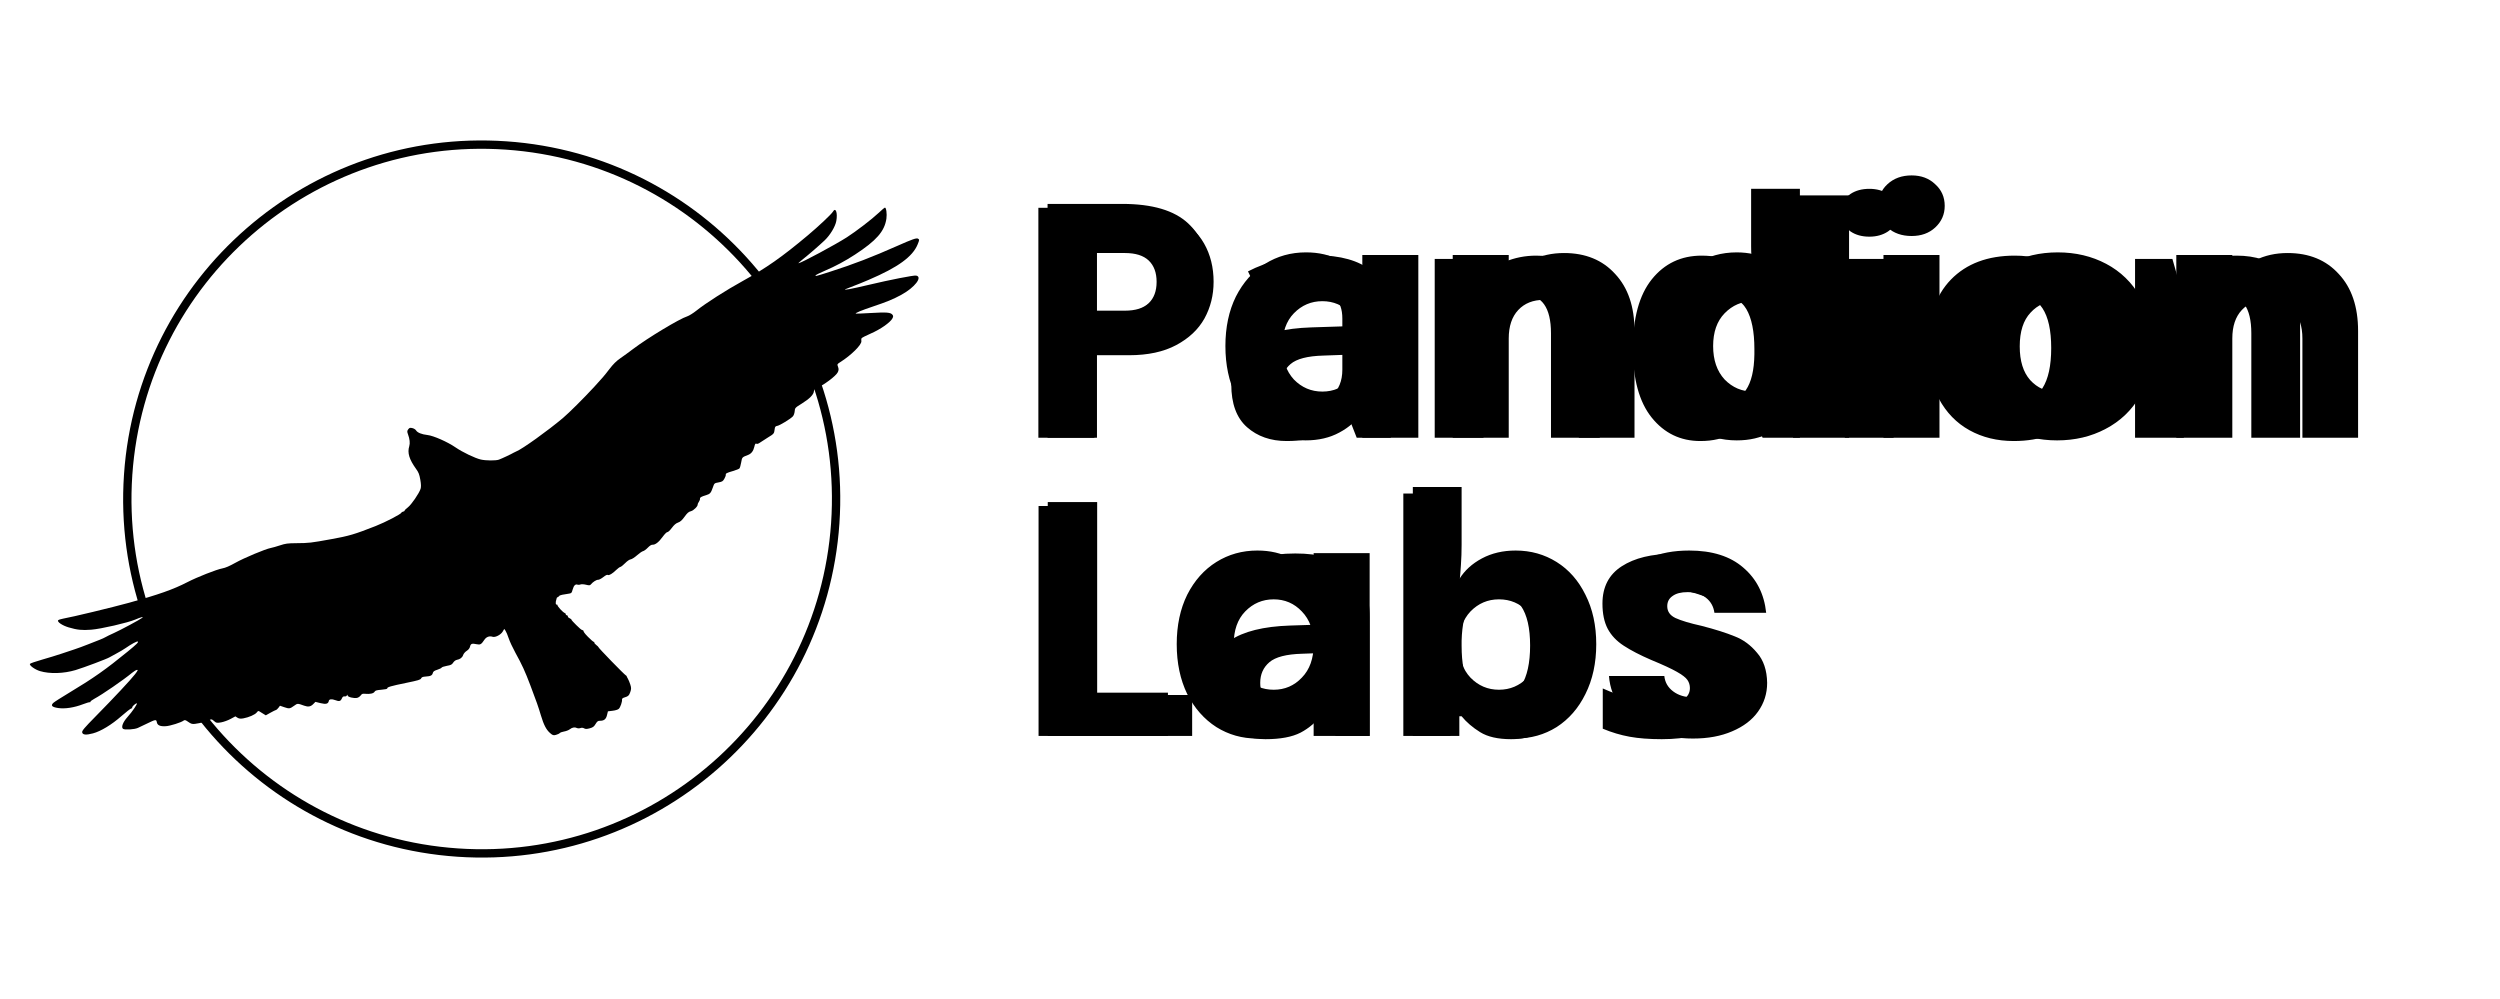
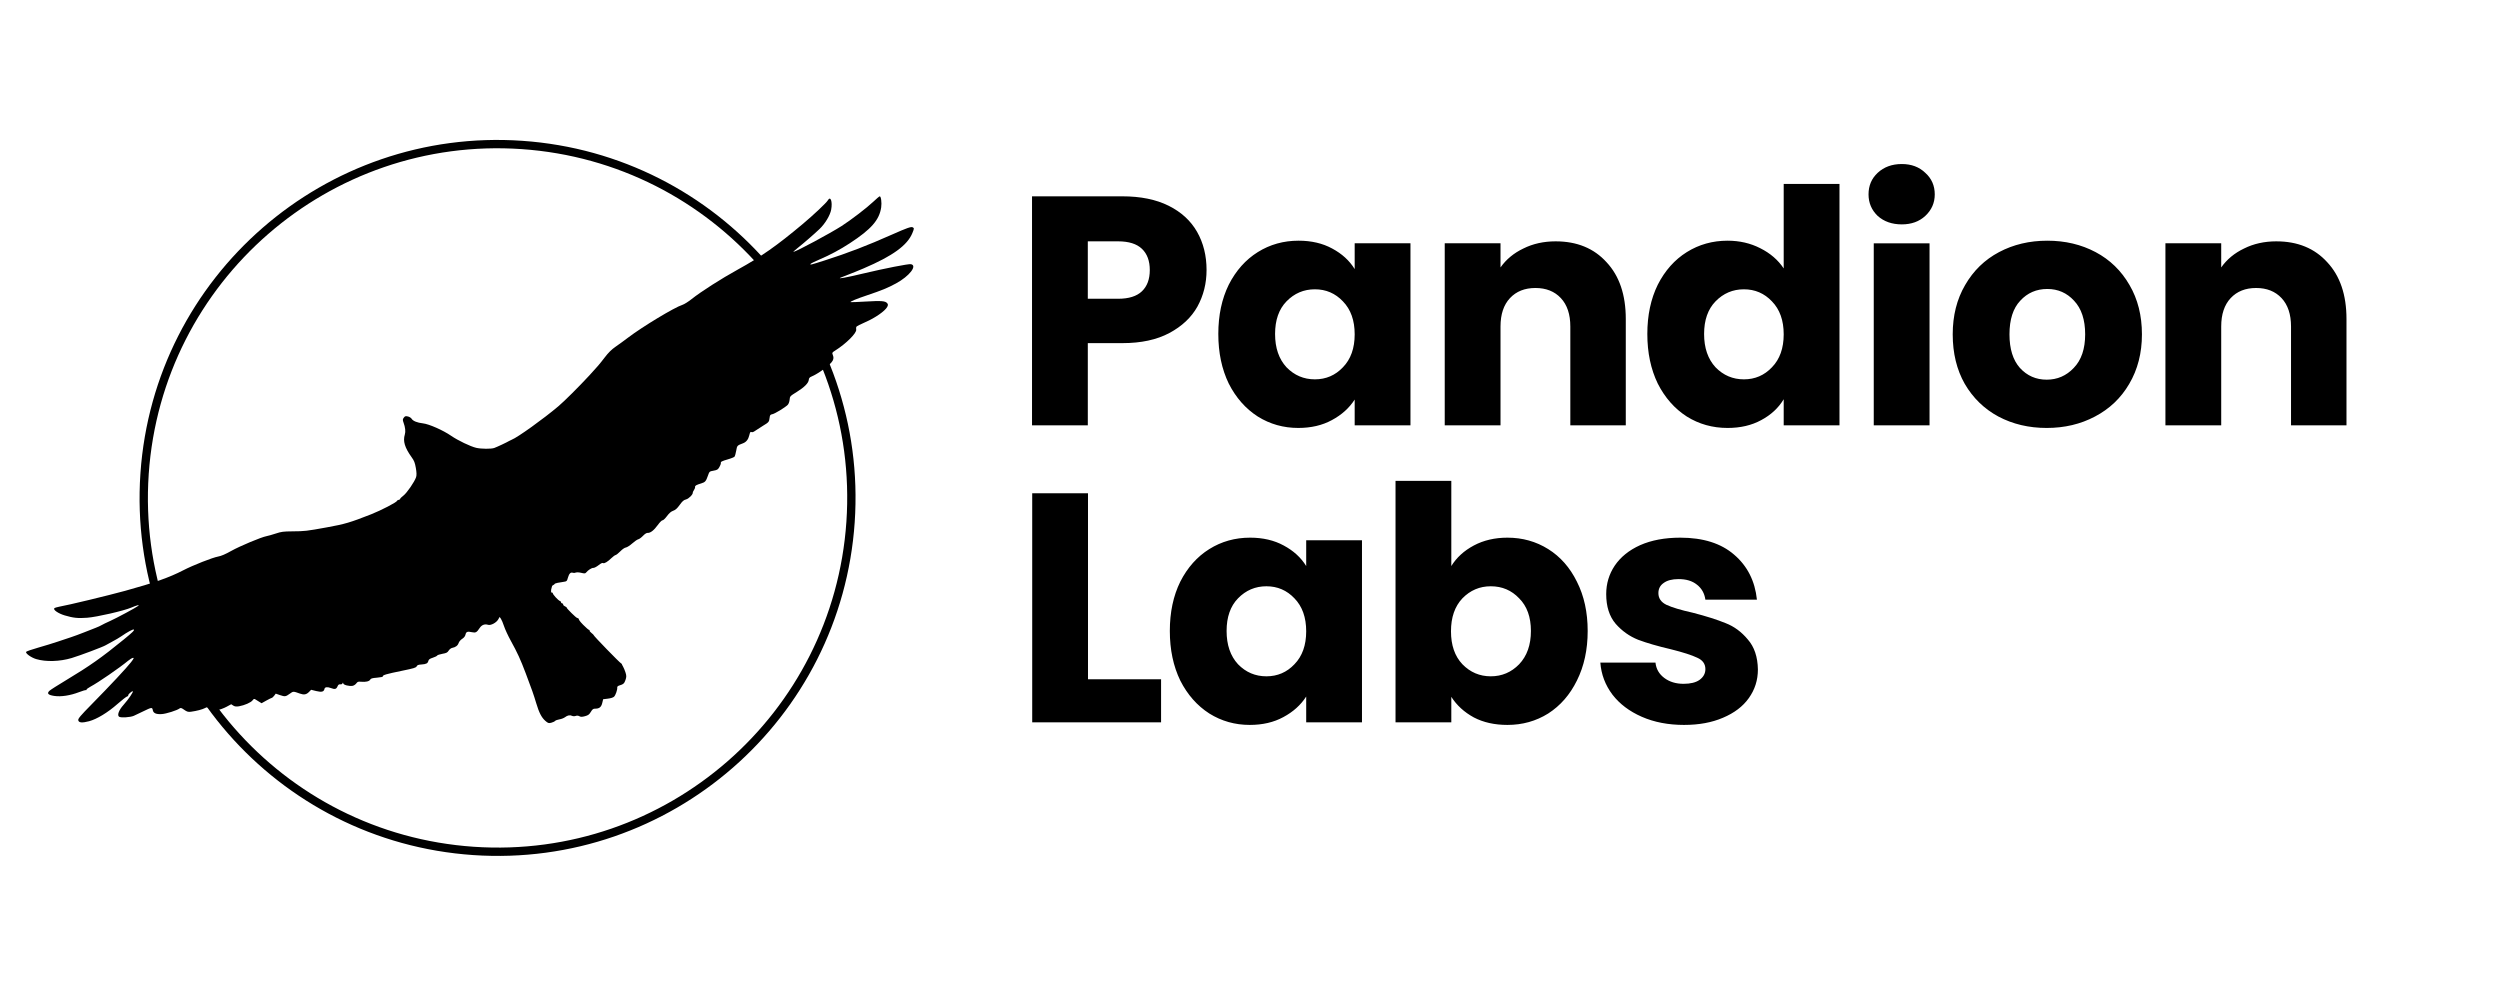
- <svg xmlns="http://www.w3.org/2000/svg" xmlns:xlink="http://www.w3.org/1999/xlink" width="2998.089" zoomAndPan="magnify" viewBox="0 0 2226.683 900.168" height="1197.145" preserveAspectRatio="xMidYMid" version="1.2" id="svg287" xml:space="preserve">
+ <svg xmlns="http://www.w3.org/2000/svg" xmlns:xlink="http://www.w3.org/1999/xlink" width="3015" zoomAndPan="magnify" viewBox="0 0 3015 1200" height="1200" preserveAspectRatio="xMidYMid" version="1.2" id="svg287" xml:space="preserve">
  <defs id="defs259">
-     <linearGradient xlink:href="#linearGradient289" id="linearGradient290" x1="465.614" y1="134.989" x2="465.614" y2="788.232" gradientUnits="userSpaceOnUse" gradientTransform="matrix(4.318703,0,0,0.9751405,-26.91448,0.2881701)" />
+     <linearGradient xlink:href="#linearGradient289" id="linearGradient290" x1="465.614" y1="134.989" x2="465.614" y2="788.232" gradientUnits="userSpaceOnUse" gradientTransform="matrix(5.780654,0,0,1.302491,-19.28956,-0.6429936)" />
    <linearGradient id="linearGradient289">
      <stop style="stop-color:#71fdbf;stop-opacity:1;" offset="0" id="stop289" />
      <stop style="stop-color:#fed273;stop-opacity:1;" offset="1" id="stop290" />
    </linearGradient>
-     <linearGradient xlink:href="#linearGradient289" id="linearGradient260" gradientUnits="userSpaceOnUse" gradientTransform="matrix(0.9830893,0,0,0.9760122,-38.89277,-0.1138385)" x1="465.614" y1="134.989" x2="465.614" y2="788.232" />
-     <linearGradient xlink:href="#linearGradient289" id="linearGradient4" gradientUnits="userSpaceOnUse" gradientTransform="matrix(0.9706158,0,0,0.9760186,-10.69895,-0.1168316)" x1="465.614" y1="134.989" x2="465.614" y2="788.232" />
+     <linearGradient xlink:href="#linearGradient289" id="linearGradient260" gradientUnits="userSpaceOnUse" gradientTransform="matrix(1.306771,0,0,1.306384,-10.32922,-2.535096)" x1="465.614" y1="134.989" x2="465.614" y2="788.232" />
+     <linearGradient xlink:href="#linearGradient289" id="linearGradient4" gradientUnits="userSpaceOnUse" gradientTransform="matrix(1.300842,0,0,1.302481,-4.340758,-0.6429893)" x1="465.614" y1="134.989" x2="465.614" y2="788.232" />
  </defs>
-   <g id="editable-text" transform="matrix(3.623262,0,0,3.623262,-2638.923,-440.255)">
-     <text xml:space="preserve" style="font-style:normal;font-variant:normal;font-weight:bold;font-stretch:normal;font-size:81.516px;line-height:17.605px;font-family:Poppins;-inkscape-font-specification:'Poppins, Bold';font-variant-ligatures:normal;font-variant-caps:normal;font-variant-numeric:normal;font-variant-east-asian:normal;text-align:start;letter-spacing:-1.546px;writing-mode:lr-tb;direction:ltr;text-anchor:start;opacity:1;vector-effect:none;fill:#000000;fill-opacity:1;stroke:none;stroke-width:6.602;stroke-linecap:round;stroke-linejoin:miter;stroke-miterlimit:4;stroke-dasharray:none;stroke-dashoffset:0;stroke-opacity:1;-inkscape-stroke:none" x="1002.473" y="230.456" id="text11" transform="translate(-24.59364)">
-       <tspan id="tspan11" style="font-style:normal;font-variant:normal;font-weight:bold;font-stretch:normal;font-size:81.516px;font-family:Poppins;-inkscape-font-specification:'Poppins, Bold';font-variant-ligatures:normal;font-variant-caps:normal;font-variant-numeric:normal;font-variant-east-asian:normal;letter-spacing:-1.546px;fill:#000000;fill-opacity:1;stroke:none;stroke-width:6.602" x="1002.473" y="230.456">Pandion</tspan>
-     </text>
-     <text xml:space="preserve" style="font-style:normal;font-variant:normal;font-weight:bold;font-stretch:normal;font-size:81.516px;line-height:17.605px;font-family:Poppins;-inkscape-font-specification:'Poppins, Bold';font-variant-ligatures:normal;font-variant-caps:normal;font-variant-numeric:normal;font-variant-east-asian:normal;text-align:start;letter-spacing:-1.725px;writing-mode:lr-tb;direction:ltr;text-anchor:start;opacity:1;vector-effect:none;fill:#000000;fill-opacity:1;stroke:none;stroke-width:6.602;stroke-linecap:round;stroke-linejoin:miter;stroke-miterlimit:4;stroke-dasharray:none;stroke-dashoffset:0;stroke-opacity:1;-inkscape-stroke:none" x="1002.52" y="304.66" id="text12" transform="translate(-24.59364)">
-       <tspan id="tspan12" style="font-style:normal;font-variant:normal;font-weight:bold;font-stretch:normal;font-size:81.516px;font-family:Poppins;-inkscape-font-specification:'Poppins, Bold';font-variant-ligatures:normal;font-variant-caps:normal;font-variant-numeric:normal;font-variant-east-asian:normal;letter-spacing:-1.725px;fill:#000000;fill-opacity:1;stroke:none;stroke-width:6.602" x="1002.52" y="304.66">Labs</tspan>
-     </text>
-   </g>
-   <path style="fill:#000000;stroke-width:0.742" d="m 813.639,220.385 c -4.527,11.102 -17.716,20.661 -44.048,31.924 -4.851,2.075 -11.047,4.591 -13.769,5.591 -2.722,1 -5.888,2.25 -7.037,2.777 -3.103,1.425 4.799,-0.022 20.43,-3.742 19.289,-4.59 40.935,-8.834 43.044,-8.44 6.183,1.157 -1.226,10.768 -13.4,17.383 -7.484,4.066 -12.738,6.223 -26.104,10.716 -9.79,3.291 -15.618,5.711 -14.92,6.196 0.195,0.136 6.373,-0.11 13.728,-0.545 14.153,-0.838 17.702,-0.553 19.371,1.555 0.809,1.022 0.794,1.752 -0.067,3.372 -1.929,3.629 -10.933,9.899 -19.541,13.607 -4.357,1.877 -8.098,3.818 -8.314,4.314 -0.215,0.496 -0.268,1.613 -0.118,2.483 0.541,3.13 -9.21,12.828 -19.136,19.033 -2.71,1.694 -2.786,1.861 -1.899,4.192 0.701,1.843 0.65,3.008 -0.213,4.838 -1.634,3.464 -12.799,11.777 -19.51,14.525 -1.286,0.527 -1.963,1.417 -2.049,2.697 -0.2,2.941 -3.929,6.736 -10.813,11.003 -6.148,3.81 -6.271,3.944 -6.518,7.052 -0.138,1.742 -0.898,3.818 -1.688,4.614 -2.421,2.437 -11.691,8.075 -13.942,8.481 -1.836,0.331 -2.171,0.789 -2.464,3.368 -0.403,3.552 -0.722,3.929 -5.998,7.098 -2.245,1.348 -5.271,3.301 -6.725,4.34 -1.908,1.363 -2.943,1.72 -3.716,1.283 -0.82,-0.464 -1.266,0.234 -1.898,2.969 -0.851,3.687 -2.724,6.073 -5.641,7.189 -5.394,2.063 -5.346,2.01 -6.159,6.704 -0.432,2.495 -1.134,4.936 -1.559,5.423 -0.425,0.487 -3.005,1.531 -5.733,2.321 -5.857,1.695 -6.82,2.205 -6.589,3.487 0.095,0.528 -0.496,2.124 -1.313,3.546 -1.305,2.272 -1.943,2.668 -5.253,3.265 -3.746,0.675 -3.775,0.701 -5.122,4.584 -1.706,4.92 -2.506,5.853 -5.89,6.865 -4.571,1.367 -5.887,2.119 -5.683,3.249 0.107,0.594 -0.344,1.856 -1.003,2.803 -0.658,0.947 -1.149,1.989 -1.09,2.316 0.287,1.593 -3.636,5.556 -6.092,6.153 -2.053,0.5 -3.289,1.572 -5.728,4.968 -2.288,3.186 -3.832,4.576 -5.842,5.257 -1.926,0.653 -3.6,2.09 -5.676,4.874 -1.62,2.172 -3.415,3.859 -3.989,3.75 -0.575,-0.109 -2.485,1.794 -4.245,4.229 -3.482,4.819 -6.71,7.337 -9.159,7.147 -1.01,-0.079 -2.521,0.874 -4.269,2.692 -1.488,1.547 -3.395,2.938 -4.238,3.091 -0.843,0.153 -3.287,1.835 -5.432,3.738 -2.145,1.903 -4.732,3.556 -5.75,3.673 -1.078,0.124 -3.159,1.549 -4.983,3.412 -1.722,1.759 -3.655,3.293 -4.294,3.408 -0.639,0.115 -2.255,1.279 -3.59,2.587 -3.552,3.478 -6.701,5.371 -7.736,4.651 -0.576,-0.4 -1.937,0.246 -4.095,1.944 -1.778,1.399 -3.888,2.492 -4.689,2.43 -1.469,-0.114 -4.773,1.997 -6.5,4.154 -0.781,0.975 -1.507,1.023 -4.45,0.295 -1.934,-0.479 -4.155,-0.583 -4.934,-0.231 -0.779,0.352 -1.911,0.445 -2.514,0.207 -1.982,-0.781 -3.483,0.625 -4.491,4.208 -0.978,3.477 -1.042,3.535 -4.484,4.035 -9.232,1.342 -6.839,1.643 -8.175,2.429 -2.265,1.333 -1.556,1.046 -2.006,2.364 -0.985,2.886 -0.854,5.41 0.541,4.875 0.077,-0.029 0.413,0.21 0.383,0.257 -0.56,0.873 4.787,6.71 6.692,7.44 0.597,0.229 0.965,0.72 0.818,1.092 -0.147,0.372 0.28,0.78 0.949,0.908 0.669,0.127 1.081,0.574 0.916,0.993 -0.165,0.419 0.538,1.149 1.563,1.622 1.025,0.473 1.778,1.066 1.674,1.317 -0.223,0.537 8.72,9.421 9.41,9.195 0.145,-0.047 1.368,0.615 1.354,0.669 0.188,1.012 0.634,2.058 4.085,5.571 2.548,2.594 4.952,4.659 5.342,4.589 0.39,-0.07 0.583,0.191 0.429,0.581 -0.154,0.39 0.653,1.411 1.792,2.268 1.139,0.857 1.984,1.685 1.878,1.838 -0.315,0.453 23.428,24.896 24.861,25.595 0.38,0.185 0.662,0.473 0.628,0.64 -0.034,0.167 0.436,1.133 1.046,2.147 0.61,1.014 1.617,3.428 2.238,5.366 0.935,2.919 0.932,4.092 -0.021,6.838 -1.105,3.185 -1.879,3.854 -5.814,5.027 -1.003,0.299 -1.717,1.016 -1.627,1.634 0.287,1.954 -1.496,7.134 -2.895,8.412 -0.845,0.771 -2.962,1.437 -5.589,1.758 l -4.23,0.517 -0.841,3.459 c -0.901,3.709 -2.696,5.109 -6.498,5.068 -1.645,-0.017 -2.387,0.549 -3.797,2.901 -1.454,2.425 -2.355,3.089 -5.286,3.895 -2.596,0.714 -3.937,0.72 -5.057,0.022 -0.918,-0.572 -2.235,-0.677 -3.31,-0.263 -0.982,0.378 -2.44,0.354 -3.239,-0.053 -1.915,-0.975 -4.152,-0.555 -6.442,1.21 -1.024,0.789 -3.278,1.661 -5.01,1.937 -1.731,0.276 -3.499,0.915 -3.928,1.421 -0.429,0.506 -1.973,1.24 -3.43,1.632 -2.334,0.628 -2.976,0.425 -5.397,-1.702 -3.378,-2.968 -5.674,-7.414 -8.197,-15.868 -2.337,-7.83 -3.894,-12.268 -9.466,-26.972 -4.889,-12.901 -7.446,-18.478 -13.563,-29.58 -2.389,-4.336 -5.1,-10.178 -6.025,-12.983 -0.925,-2.805 -2.205,-5.855 -2.844,-6.778 l -1.163,-1.679 -1.347,2.344 c -1.673,2.912 -6.704,5.551 -9.103,4.774 -3.007,-0.974 -5.732,0.056 -7.583,2.864 -2.641,4.008 -3.613,4.549 -6.875,3.828 -4.141,-0.915 -5.359,-0.479 -5.926,2.126 -0.323,1.481 -1.388,2.851 -2.999,3.858 -1.374,0.859 -2.814,2.537 -3.201,3.729 -0.757,2.335 -2.767,3.877 -5.756,4.415 -1.064,0.192 -2.467,1.26 -3.239,2.467 -1.161,1.814 -2.009,2.245 -5.735,2.916 -2.405,0.433 -4.512,1.142 -4.683,1.575 -0.171,0.433 -1.928,1.306 -3.905,1.939 -2.787,0.893 -3.697,1.555 -4.052,2.948 -0.561,2.202 -1.945,2.89 -6.403,3.184 -2.71,0.179 -3.589,0.532 -4.139,1.66 -0.604,1.24 -2.406,1.783 -13.375,4.034 -14.001,2.873 -17.352,3.846 -17.148,4.977 0.09,0.502 -1.699,0.915 -5.279,1.219 -4.482,0.381 -5.547,0.692 -6.175,1.801 -0.877,1.551 -4.057,2.273 -8.281,1.881 -2.596,-0.241 -3.117,-0.055 -4.295,1.531 -0.737,0.993 -2.216,1.963 -3.286,2.156 -3.003,0.541 -8.207,-0.773 -8.465,-2.136 -0.18,-0.949 -0.32,-0.968 -0.676,-0.093 -0.277,0.68 -1.063,1.024 -2.046,0.896 -1.188,-0.154 -1.823,0.325 -2.481,1.873 -1.064,2.503 -2.409,2.839 -5.925,1.478 -3.165,-1.225 -5.498,-0.946 -5.811,0.693 -0.51,2.674 -2.544,3.228 -7.41,2.019 l -4.671,-1.161 -1.886,1.93 c -2.36,2.414 -4.552,2.83 -8.141,1.544 -6.182,-2.216 -6.073,-2.216 -9.203,0.06 -3.734,2.716 -4.413,2.81 -8.967,1.243 l -3.765,-1.295 -1.368,1.843 c -0.752,1.013 -1.756,1.913 -2.231,1.998 -0.474,0.085 -2.735,1.206 -5.024,2.49 l -4.162,2.334 -2.229,-1.372 c -1.226,-0.755 -2.773,-1.717 -3.439,-2.138 -1.003,-0.635 -1.43,-0.476 -2.504,0.934 -1.476,1.938 -7.14,4.424 -12.125,5.321 -2.414,0.435 -3.922,0.261 -5.259,-0.607 l -1.874,-1.217 -4.316,2.332 c -2.374,1.282 -6.209,2.672 -8.523,3.089 -3.843,0.692 -4.397,0.588 -6.4,-1.199 -2.046,-1.825 -2.349,-1.875 -4.522,-0.74 -2.419,1.264 -7.378,2.556 -12.611,3.285 -2.44,0.34 -3.638,-0.004 -6.066,-1.743 -2.456,-1.759 -3.257,-1.985 -4.259,-1.197 -2.147,1.687 -12.081,4.817 -16.05,5.057 -5.073,0.306 -7.582,-0.807 -8.082,-3.588 -0.485,-2.691 -0.99,-2.624 -8.762,1.167 -3.276,1.597 -7.055,3.393 -8.398,3.991 -3.115,1.385 -11.689,1.911 -13.27,0.813 -1.929,-1.34 -0.216,-5.989 3.892,-10.558 4.667,-5.191 9.715,-12.71 8.366,-12.461 -1.486,0.274 -4.743,3.488 -4.035,3.98 0.32,0.222 -0.041,0.516 -0.801,0.653 -0.76,0.137 -4.772,3.24 -8.915,6.896 -8.729,7.703 -18.57,13.675 -25.645,15.563 -6.283,1.677 -9.339,1.385 -9.756,-0.93 -0.256,-1.419 1.929,-4.009 12.112,-14.356 16.754,-17.023 31.765,-33.079 35.601,-38.078 2.496,-3.254 2.847,-4.065 1.678,-3.881 -0.813,0.127 -2.801,1.328 -4.419,2.668 -7.738,6.409 -26.85,19.552 -34.026,23.4 -1.985,1.064 -3.551,2.256 -3.48,2.649 0.071,0.393 -0.188,0.589 -0.575,0.437 -0.387,-0.152 -3.153,0.665 -6.146,1.816 -7.991,3.073 -16.317,4.346 -22.405,3.425 -5.618,-0.85 -6.897,-2.23 -4.324,-4.666 0.885,-0.838 7.579,-5.105 14.874,-9.482 21.253,-12.75 32.5,-20.678 52.25,-36.833 8,-6.544 9.871,-8.401 9.04,-8.978 -0.692,-0.48 -5.742,2.229 -11.085,5.946 -1.846,1.285 -5.528,3.465 -8.181,4.845 -2.653,1.38 -5.431,2.904 -6.174,3.386 -2.122,1.378 -23.193,9.307 -30.706,11.555 -10.719,3.207 -23.244,3.575 -32.047,0.94 -4.585,-1.372 -9.938,-5.261 -9.033,-6.562 0.327,-0.47 5.216,-2.169 10.864,-3.775 5.649,-1.606 13.47,-4.003 17.382,-5.327 3.911,-1.324 9.354,-3.139 12.095,-4.034 2.741,-0.895 8.147,-2.889 12.015,-4.433 3.868,-1.543 8.615,-3.408 10.551,-4.143 1.935,-0.735 4.285,-1.812 5.222,-2.392 0.937,-0.58 4.371,-2.25 7.632,-3.71 5.909,-2.646 23.556,-12.127 25.427,-13.661 1.567,-1.285 -1.278,-0.589 -6.136,1.5 -6.851,2.946 -31.118,8.54 -39.914,9.2 -8.374,0.628 -12.517,0.198 -20.323,-2.11 -5.612,-1.659 -10.457,-4.916 -9.456,-6.356 0.32,-0.46 2.337,-1.139 4.482,-1.509 7.796,-1.343 44.067,-10.075 59.478,-14.319 26.454,-7.285 39.977,-12.06 52.542,-18.553 8.897,-4.597 26.443,-11.507 31.56,-12.429 2.801,-0.504 6.422,-2.059 11.794,-5.065 7.891,-4.415 27.243,-12.513 31.912,-13.353 1.415,-0.255 5.15,-1.316 8.3,-2.359 4.998,-1.654 6.878,-1.905 14.759,-1.97 11.608,-0.097 12.701,-0.222 31.383,-3.611 16.378,-2.971 20.992,-4.333 40.078,-11.829 8.846,-3.474 23.077,-10.862 23.321,-12.107 0.072,-0.367 0.761,-0.782 1.53,-0.92 0.77,-0.139 1.349,-0.529 1.288,-0.867 -0.061,-0.338 1.26,-1.664 2.936,-2.946 3.179,-2.432 10.093,-12.491 11.474,-16.692 0.548,-1.666 0.474,-4.272 -0.234,-8.274 -0.861,-4.866 -1.49,-6.476 -3.763,-9.643 -6.264,-8.727 -8.035,-14.591 -6.2,-20.54 0.838,-2.716 0.432,-6.527 -1.145,-10.768 -0.877,-2.359 -0.842,-3.101 0.215,-4.471 1.116,-1.446 1.557,-1.579 3.707,-1.111 1.342,0.292 2.871,1.248 3.398,2.124 1.194,1.985 5.078,3.552 10.188,4.111 5.469,0.598 18.204,6.22 25.513,11.263 6.053,4.176 17.454,9.644 22.602,10.839 4.556,1.058 13.562,1.123 16.335,0.118 2.637,-0.955 11.45,-5.102 13.344,-6.279 0.559,-0.348 1.628,-0.868 2.376,-1.156 5.266,-2.03 28.699,-18.831 42.191,-30.249 5.485,-4.642 18.38,-17.481 27.958,-27.838 7.083,-7.659 9.395,-10.362 13.734,-16.058 3.425,-4.495 6.319,-7.368 9.911,-9.836 2.791,-1.918 7.908,-5.642 11.372,-8.276 13.016,-9.898 41.944,-27.342 49.001,-29.549 1.622,-0.507 5.366,-2.849 8.319,-5.204 8.424,-6.718 26.732,-18.419 41.871,-26.761 21.057,-11.604 35.158,-21.497 58.353,-40.938 9.92,-8.315 21.558,-19.277 22.804,-21.481 2.449,-4.329 4.382,1.009 3.039,8.391 -0.929,5.104 -5.515,12.727 -10.53,17.5 -4.824,4.592 -14.327,12.833 -19.729,17.109 -2.54,2.011 -4.255,3.599 -3.812,3.53 2.818,-0.438 33.237,-16.777 43.572,-23.405 8.313,-5.331 22.87,-16.501 28.583,-21.933 2.712,-2.579 5.288,-4.753 5.725,-4.832 1.202,-0.216 2.005,5.653 1.366,9.98 -1.684,11.399 -9.006,19.764 -28.343,32.384 -8.801,5.743 -17.681,10.509 -26.992,14.487 -4.322,1.846 -8.114,3.72 -8.428,4.163 -0.799,1.129 0.176,0.89 12.693,-3.108 21.097,-6.738 38.377,-13.382 61.233,-23.543 12.939,-5.752 16.917,-7.148 18.255,-6.406 1.441,0.801 1.428,1.082 -0.253,5.203 z" id="pandion-bird" />
-   <path id="circle261-2" style="display:inline;fill:none;stroke:#000000;stroke-width:7.519;stroke-linecap:round" d="M 101.752,427.762 A 319.558,319.558 0 0 1 442.579,131.181 319.558,319.558 0 0 1 739.347,471.846 319.558,319.558 0 0 1 398.845,768.8 319.558,319.558 0 0 1 101.704,428.462" />
-   <g id="pandion-text" transform="matrix(3.623262,0,0,3.623262,-2638.923,-440.255)">
+   <path style="fill:#000000;stroke-width:0.99" d="m 1100.337,281.052 c -6.045,14.824 -23.655,27.588 -58.816,42.627 -6.478,2.771 -14.751,6.13 -18.386,7.466 -3.634,1.335 -7.862,3.004 -9.396,3.709 -4.143,1.903 6.408,-0.03 27.28,-4.996 25.756,-6.129 54.66,-11.796 57.475,-11.269 8.255,1.545 -1.638,14.379 -17.893,23.211 -9.992,5.429 -17.009,8.31 -34.855,14.309 -13.073,4.395 -20.854,7.626 -19.922,8.273 0.261,0.181 8.509,-0.147 18.33,-0.728 18.898,-1.119 23.637,-0.738 25.866,2.077 1.08,1.364 1.061,2.34 -0.089,4.503 -2.576,4.846 -14.598,13.218 -26.093,18.169 -5.818,2.506 -10.814,5.099 -11.101,5.761 -0.287,0.662 -0.358,2.154 -0.158,3.316 0.722,4.18 -12.297,17.129 -25.551,25.414 -3.619,2.262 -3.72,2.485 -2.535,5.597 0.936,2.461 0.868,4.017 -0.284,6.46 -2.182,4.626 -17.091,15.725 -26.051,19.394 -1.717,0.703 -2.621,1.892 -2.737,3.602 -0.267,3.928 -5.246,8.994 -14.439,14.692 -8.209,5.088 -8.374,5.267 -8.703,9.416 -0.184,2.326 -1.199,5.098 -2.254,6.161 -3.232,3.254 -15.61,10.783 -18.617,11.324 -2.452,0.442 -2.899,1.053 -3.29,4.497 -0.538,4.743 -0.964,5.246 -8.009,9.478 -2.997,1.8 -7.038,4.408 -8.98,5.795 -2.548,1.82 -3.93,2.297 -4.963,1.714 -1.095,-0.619 -1.69,0.312 -2.534,3.965 -1.137,4.923 -3.637,8.11 -7.532,9.599 -7.202,2.754 -7.138,2.684 -8.224,8.952 -0.577,3.332 -1.514,6.59 -2.082,7.241 -0.568,0.65 -4.013,2.045 -7.656,3.099 -7.821,2.263 -9.107,2.944 -8.799,4.656 0.127,0.705 -0.662,2.836 -1.753,4.735 -1.743,3.034 -2.594,3.563 -7.015,4.36 -5.002,0.902 -5.041,0.936 -6.839,6.121 -2.278,6.57 -3.346,7.816 -7.864,9.167 -6.103,1.826 -7.86,2.83 -7.589,4.338 0.143,0.794 -0.46,2.478 -1.339,3.743 -0.879,1.265 -1.534,2.656 -1.456,3.092 0.383,2.127 -4.855,7.418 -8.134,8.216 -2.741,0.667 -4.392,2.099 -7.649,6.634 -3.055,4.255 -5.117,6.11 -7.801,7.019 -2.572,0.872 -4.807,2.791 -7.58,6.509 -2.163,2.9 -4.56,5.153 -5.327,5.007 -0.767,-0.146 -3.318,2.395 -5.668,5.647 -4.65,6.434 -8.96,9.797 -12.229,9.543 -1.349,-0.105 -3.366,1.167 -5.701,3.594 -1.987,2.066 -4.534,3.924 -5.659,4.128 -1.126,0.204 -4.39,2.45 -7.253,4.991 -2.864,2.541 -6.319,4.748 -7.678,4.904 -1.439,0.165 -4.218,2.068 -6.653,4.556 -2.3,2.349 -4.88,4.397 -5.733,4.551 -0.853,0.154 -3.011,1.708 -4.794,3.454 -4.743,4.644 -8.947,7.172 -10.33,6.211 -0.769,-0.534 -2.586,0.328 -5.468,2.596 -2.374,1.868 -5.191,3.328 -6.261,3.245 -1.961,-0.152 -6.373,2.667 -8.68,5.546 -1.043,1.302 -2.012,1.366 -5.943,0.393 -2.583,-0.639 -5.548,-0.778 -6.588,-0.308 -1.041,0.47 -2.552,0.594 -3.357,0.277 -2.647,-1.043 -4.651,0.834 -5.997,5.619 -1.306,4.643 -1.391,4.72 -5.987,5.388 -12.328,1.792 -9.132,2.194 -10.916,3.244 -3.024,1.78 -2.078,1.396 -2.678,3.156 -1.315,3.854 -1.14,7.223 0.723,6.51 0.102,-0.039 0.551,0.28 0.511,0.343 -0.748,1.165 6.392,8.959 8.936,9.935 0.797,0.306 1.288,0.962 1.092,1.459 -0.196,0.497 0.374,1.042 1.267,1.212 0.893,0.17 1.443,0.766 1.222,1.326 -0.22,0.559 0.719,1.534 2.087,2.166 1.369,0.632 2.375,1.423 2.236,1.758 -0.297,0.717 11.644,12.579 12.565,12.278 0.194,-0.063 1.826,0.821 1.809,0.893 0.25,1.352 0.847,2.748 5.455,7.439 3.403,3.464 6.613,6.221 7.134,6.128 0.521,-0.094 0.779,0.256 0.573,0.776 -0.205,0.521 0.872,1.883 2.393,3.028 1.522,1.145 2.65,2.249 2.507,2.454 -0.42,0.604 31.282,33.243 33.196,34.176 0.507,0.247 0.884,0.632 0.838,0.855 -0.046,0.223 0.583,1.513 1.397,2.866 0.814,1.353 2.159,4.578 2.988,7.165 1.249,3.897 1.244,5.464 -0.029,9.131 -1.476,4.252 -2.509,5.146 -7.763,6.712 -1.34,0.399 -2.293,1.357 -2.172,2.182 0.383,2.609 -1.997,9.526 -3.866,11.232 -1.128,1.03 -3.955,1.919 -7.463,2.348 l -5.648,0.69 -1.123,4.619 c -1.204,4.952 -3.6,6.821 -8.677,6.767 -2.197,-0.023 -3.188,0.734 -5.071,3.874 -1.941,3.238 -3.144,4.124 -7.058,5.201 -3.466,0.953 -5.257,0.961 -6.753,0.029 -1.225,-0.764 -2.984,-0.903 -4.42,-0.351 -1.312,0.504 -3.258,0.472 -4.325,-0.071 -2.557,-1.302 -5.544,-0.741 -8.601,1.616 -1.367,1.054 -4.378,2.218 -6.689,2.586 -2.312,0.369 -4.672,1.222 -5.245,1.897 -0.573,0.675 -2.634,1.656 -4.579,2.179 -3.117,0.838 -3.973,0.568 -7.206,-2.273 -4.51,-3.963 -7.576,-9.899 -10.945,-21.188 -3.12,-10.455 -5.2,-16.381 -12.64,-36.015 -6.528,-17.227 -9.942,-24.674 -18.11,-39.497 -3.19,-5.789 -6.81,-13.59 -8.044,-17.335 -1.235,-3.745 -2.944,-7.818 -3.798,-9.051 l -1.553,-2.241 -1.798,3.129 c -2.234,3.889 -8.952,7.412 -12.155,6.375 -4.015,-1.3 -7.654,0.074 -10.125,3.824 -3.527,5.352 -4.824,6.074 -9.18,5.111 -5.53,-1.222 -7.155,-0.639 -7.913,2.839 -0.431,1.977 -1.854,3.807 -4.005,5.152 -1.835,1.147 -3.758,3.387 -4.274,4.979 -1.01,3.118 -3.695,5.177 -7.686,5.896 -1.42,0.256 -3.294,1.682 -4.325,3.294 -1.551,2.423 -2.683,2.998 -7.658,3.894 -3.211,0.578 -6.024,1.524 -6.252,2.103 -0.228,0.578 -2.574,1.743 -5.214,2.589 -3.721,1.192 -4.937,2.076 -5.411,3.936 -0.749,2.94 -2.597,3.859 -8.55,4.252 -3.618,0.239 -4.792,0.71 -5.527,2.217 -0.807,1.656 -3.213,2.381 -17.859,5.387 -18.695,3.836 -23.169,5.135 -22.897,6.645 0.121,0.67 -2.269,1.222 -7.05,1.628 -5.984,0.508 -7.407,0.923 -8.245,2.405 -1.171,2.071 -5.417,3.035 -11.058,2.511 -3.467,-0.322 -4.163,-0.074 -5.735,2.044 -0.984,1.326 -2.959,2.621 -4.388,2.879 -4.009,0.722 -10.958,-1.032 -11.304,-2.853 -0.24,-1.267 -0.427,-1.293 -0.903,-0.124 -0.37,0.907 -1.419,1.367 -2.732,1.197 -1.587,-0.206 -2.435,0.434 -3.313,2.501 -1.421,3.343 -3.217,3.791 -7.912,1.974 -4.226,-1.635 -7.341,-1.264 -7.759,0.926 -0.681,3.57 -3.397,4.31 -9.894,2.696 l -6.237,-1.55 -2.518,2.576 c -3.151,3.224 -6.079,3.779 -10.871,2.062 -8.255,-2.958 -8.109,-2.959 -12.288,0.08 -4.986,3.626 -5.892,3.752 -11.973,1.66 l -5.027,-1.729 -1.827,2.46 c -1.005,1.353 -2.345,2.554 -2.978,2.668 -0.633,0.114 -3.652,1.61 -6.709,3.325 l -5.557,3.117 -2.977,-1.832 c -1.637,-1.008 -3.703,-2.292 -4.592,-2.854 -1.34,-0.848 -1.91,-0.635 -3.343,1.247 -1.971,2.588 -9.534,5.907 -16.19,7.105 -3.224,0.58 -5.237,0.348 -7.022,-0.811 l -2.502,-1.625 -5.763,3.113 c -3.17,1.712 -8.291,3.568 -11.381,4.125 -5.131,0.924 -5.871,0.785 -8.545,-1.601 -2.732,-2.437 -3.136,-2.504 -6.038,-0.987 -3.231,1.688 -9.851,3.413 -16.839,4.387 -3.259,0.454 -4.858,-0.005 -8.099,-2.327 -3.279,-2.349 -4.349,-2.65 -5.686,-1.599 -2.866,2.253 -16.132,6.432 -21.431,6.752 -6.774,0.409 -10.123,-1.078 -10.792,-4.791 -0.647,-3.593 -1.322,-3.503 -11.7,1.558 -4.374,2.133 -9.42,4.531 -11.214,5.329 -4.159,1.85 -15.609,2.552 -17.719,1.086 -2.576,-1.789 -0.288,-7.997 5.197,-14.098 6.232,-6.932 12.972,-16.972 11.171,-16.639 -1.984,0.366 -6.334,4.658 -5.387,5.315 0.427,0.296 -0.055,0.689 -1.07,0.871 -1.015,0.183 -6.372,4.326 -11.904,9.208 -11.656,10.286 -24.796,18.26 -34.243,20.781 -8.389,2.239 -12.47,1.85 -13.026,-1.241 -0.341,-1.895 2.576,-5.353 16.173,-19.169 22.372,-22.731 42.415,-44.169 47.537,-50.845 3.333,-4.344 3.801,-5.427 2.241,-5.182 -1.085,0.17 -3.74,1.773 -5.9,3.562 -10.332,8.557 -35.852,26.108 -45.434,31.245 -2.65,1.421 -4.741,3.013 -4.647,3.537 0.095,0.525 -0.251,0.787 -0.768,0.583 -0.517,-0.204 -4.21,0.887 -8.206,2.424 -10.67,4.104 -21.788,5.803 -29.917,4.574 -7.501,-1.135 -9.209,-2.978 -5.774,-6.231 1.182,-1.119 10.12,-6.817 19.861,-12.66 28.379,-17.025 43.396,-27.611 69.768,-49.182 10.683,-8.738 13.18,-11.218 12.071,-11.988 -0.923,-0.641 -7.667,2.976 -14.801,7.94 -2.465,1.715 -7.381,4.627 -10.924,6.47 -3.543,1.843 -7.252,3.878 -8.244,4.521 -2.833,1.84 -30.968,12.427 -41.001,15.429 -14.313,4.282 -31.037,4.773 -42.792,1.256 -6.122,-1.832 -13.27,-7.024 -12.062,-8.762 0.437,-0.628 6.965,-2.897 14.507,-5.041 7.542,-2.145 17.987,-5.346 23.209,-7.114 5.223,-1.768 12.49,-4.192 16.15,-5.386 3.66,-1.195 10.879,-3.858 16.043,-5.919 5.164,-2.061 11.504,-4.55 14.088,-5.532 2.584,-0.982 5.722,-2.42 6.973,-3.195 1.251,-0.775 5.836,-3.004 10.19,-4.954 7.89,-3.533 31.453,-16.193 33.953,-18.241 2.092,-1.715 -1.707,-0.786 -8.194,2.004 -9.148,3.934 -41.551,11.403 -53.296,12.285 -11.181,0.839 -16.714,0.265 -27.137,-2.817 -7.493,-2.216 -13.962,-6.564 -12.626,-8.487 0.427,-0.615 3.12,-1.521 5.984,-2.014 10.41,-1.793 58.842,-13.453 79.42,-19.119 35.323,-9.728 53.38,-16.104 70.157,-24.773 11.88,-6.139 35.309,-15.365 42.14,-16.596 3.741,-0.674 8.576,-2.75 15.749,-6.763 10.536,-5.895 36.377,-16.708 42.611,-17.83 1.889,-0.34 6.877,-1.757 11.083,-3.149 6.674,-2.209 9.184,-2.544 19.707,-2.631 15.5,-0.129 16.959,-0.297 41.904,-4.822 21.87,-3.967 28.031,-5.786 53.515,-15.795 11.812,-4.639 30.813,-14.504 31.139,-16.166 0.096,-0.491 1.016,-1.044 2.043,-1.229 1.028,-0.185 1.802,-0.706 1.72,-1.158 -0.081,-0.452 1.683,-2.222 3.92,-3.934 4.244,-3.247 13.477,-16.679 15.321,-22.289 0.731,-2.225 0.633,-5.705 -0.313,-11.048 -1.15,-6.498 -1.989,-8.648 -5.025,-12.877 -8.365,-11.653 -10.728,-19.483 -8.278,-27.426 1.119,-3.626 0.577,-8.716 -1.529,-14.379 -1.171,-3.149 -1.124,-4.141 0.287,-5.969 1.49,-1.931 2.08,-2.108 4.949,-1.483 1.792,0.39 3.833,1.667 4.537,2.837 1.595,2.651 6.78,4.743 13.604,5.489 7.302,0.799 24.307,8.306 34.066,15.039 8.082,5.576 23.306,12.877 30.179,14.473 6.083,1.412 18.108,1.5 21.812,0.158 3.521,-1.275 15.289,-6.813 17.818,-8.384 0.747,-0.464 2.174,-1.159 3.172,-1.544 7.031,-2.711 38.322,-25.145 56.337,-40.391 7.324,-6.198 24.542,-23.342 37.331,-37.171 9.458,-10.227 12.545,-13.836 18.338,-21.441 4.573,-6.003 8.437,-9.838 13.234,-13.134 3.727,-2.561 10.56,-7.533 15.185,-11.05 17.38,-13.216 56.007,-36.509 65.43,-39.456 2.166,-0.677 7.165,-3.804 11.108,-6.949 11.249,-8.97 35.694,-24.594 55.909,-35.734 28.117,-15.495 46.946,-28.704 77.917,-54.663 13.246,-11.102 28.786,-25.74 30.45,-28.683 3.27,-5.781 5.851,1.347 4.058,11.204 -1.24,6.816 -7.365,16.994 -14.06,23.367 -6.441,6.131 -19.131,17.135 -26.344,22.846 -3.391,2.685 -5.682,4.806 -5.09,4.714 3.763,-0.585 44.38,-22.402 58.18,-31.252 11.1,-7.118 30.538,-22.034 38.166,-29.287 3.621,-3.444 7.061,-6.347 7.644,-6.452 1.605,-0.289 2.678,7.549 1.824,13.326 -2.248,15.22 -12.025,26.39 -37.846,43.241 -11.751,7.669 -23.609,14.033 -36.042,19.344 -5.77,2.465 -10.835,4.967 -11.254,5.559 -1.067,1.507 0.235,1.189 16.949,-4.15 28.17,-8.997 51.243,-17.869 81.763,-31.437 17.277,-7.681 22.589,-9.545 24.375,-8.553 1.925,1.069 1.906,1.445 -0.337,6.947 z" id="pandion-bird" />
+   <path id="circle261-2" style="display:inline;fill:none;stroke:#000000;stroke-width:10.04;stroke-linecap:round" d="M 174.39,570.839 A 426.697,426.697 0 0 1 629.487,174.824 426.697,426.697 0 0 1 1025.752,629.703 426.697,426.697 0 0 1 571.09,1026.216 426.697,426.697 0 0 1 174.326,571.773" />
+   <g id="pandion-text" transform="matrix(4.826493,0,0,4.826493,-3499.505,-599.3349)">
    <path d="m 1051.138,191.654 q 0,4.972 -2.282,9.13 -2.283,4.076 -7.01,6.603 -4.728,2.527 -11.738,2.527 h -8.641 v 20.542 h -13.939 v -57.224 h 22.58 q 6.847,0 11.575,2.364 4.728,2.364 7.092,6.521 2.364,4.157 2.364,9.537 z m -22.091,7.173 q 3.994,0 5.951,-1.875 1.956,-1.875 1.956,-5.299 0,-3.424 -1.956,-5.299 -1.956,-1.875 -5.951,-1.875 h -7.581 v 14.347 z m 25.029,8.804 q 0,-7.01 2.608,-12.309 2.69,-5.299 7.255,-8.152 4.565,-2.853 10.19,-2.853 4.809,0 8.396,1.956 3.668,1.956 5.625,5.136 v -6.44 h 13.939 v 45.486 h -13.939 v -6.44 q -2.038,3.179 -5.706,5.136 -3.587,1.956 -8.396,1.956 -5.543,0 -10.108,-2.853 -4.565,-2.935 -7.255,-8.233 -2.608,-5.38 -2.608,-12.39 z m 34.074,0.082 q 0,-5.217 -2.935,-8.233 -2.853,-3.016 -7.01,-3.016 -4.157,0 -7.092,3.016 -2.853,2.935 -2.853,8.152 0,5.217 2.853,8.315 2.935,3.016 7.092,3.016 4.157,0 7.01,-3.016 2.935,-3.016 2.935,-8.233 z m 50.217,-23.232 q 7.989,0 12.716,5.217 4.809,5.136 4.809,14.184 v 26.574 h -13.858 V 205.756 q 0,-4.565 -2.364,-7.092 -2.364,-2.527 -6.358,-2.527 -3.994,0 -6.358,2.527 -2.364,2.527 -2.364,7.092 v 24.699 h -13.939 v -45.486 h 13.939 v 6.032 q 2.119,-3.016 5.706,-4.728 3.587,-1.793 8.07,-1.793 z m 22.909,23.151 q 0,-7.01 2.608,-12.309 2.69,-5.299 7.255,-8.152 4.565,-2.853 10.19,-2.853 4.483,0 8.152,1.875 3.75,1.875 5.869,5.054 v -21.113 h 13.939 v 60.322 h -13.939 v -6.521 q -1.956,3.261 -5.625,5.217 -3.587,1.956 -8.396,1.956 -5.625,0 -10.19,-2.853 -4.565,-2.935 -7.255,-8.233 -2.608,-5.38 -2.608,-12.39 z m 34.074,0.082 q 0,-5.217 -2.935,-8.233 -2.853,-3.016 -7.01,-3.016 -4.157,0 -7.092,3.016 -2.853,2.935 -2.853,8.152 0,5.217 2.853,8.315 2.935,3.016 7.092,3.016 4.157,0 7.01,-3.016 2.935,-3.016 2.935,-8.233 z m 29.512,-27.471 q -3.668,0 -6.032,-2.119 -2.283,-2.201 -2.283,-5.38 0,-3.261 2.283,-5.38 2.364,-2.201 6.032,-2.201 3.587,0 5.869,2.201 2.364,2.119 2.364,5.38 0,3.179 -2.364,5.38 -2.282,2.119 -5.869,2.119 z m 6.929,4.728 v 45.486 h -13.939 v -45.486 z m 29.267,46.138 q -6.684,0 -12.064,-2.853 -5.299,-2.853 -8.396,-8.152 -3.016,-5.299 -3.016,-12.39 0,-7.01 3.098,-12.309 3.098,-5.38 8.478,-8.233 5.38,-2.853 12.064,-2.853 6.684,0 12.064,2.853 5.38,2.853 8.478,8.233 3.098,5.299 3.098,12.309 0,7.01 -3.179,12.39 -3.098,5.299 -8.559,8.152 -5.38,2.853 -12.064,2.853 z m 0,-12.064 q 3.994,0 6.766,-2.935 2.853,-2.935 2.853,-8.396 0,-5.462 -2.772,-8.396 -2.69,-2.935 -6.684,-2.935 -4.076,0 -6.766,2.935 -2.69,2.853 -2.69,8.396 0,5.462 2.608,8.396 2.69,2.935 6.684,2.935 z m 57.39,-34.563 q 7.989,0 12.716,5.217 4.809,5.136 4.809,14.184 v 26.574 h -13.858 V 205.756 q 0,-4.565 -2.364,-7.092 -2.364,-2.527 -6.358,-2.527 -3.994,0 -6.358,2.527 -2.364,2.527 -2.364,7.092 v 24.699 h -13.939 v -45.486 h 13.939 v 6.032 q 2.119,-3.016 5.706,-4.728 3.587,-1.793 8.07,-1.793 z" id="text3" style="font-weight:bold;font-size:81.516px;line-height:17.605px;font-family:Poppins;-inkscape-font-specification:'Poppins, Bold';letter-spacing:-1.546px;stroke-width:6.602;stroke-linecap:round" transform="translate(-24.59364)" aria-label="Pandion" />
    <path d="m 1021.514,293.9 h 18.26 v 10.76 h -32.199 v -57.224 h 13.939 z m 20.447,-12.064 q 0,-7.01 2.609,-12.309 2.69,-5.299 7.255,-8.152 4.565,-2.853 10.19,-2.853 4.809,0 8.396,1.956 3.668,1.956 5.625,5.136 v -6.44 h 13.939 v 45.486 h -13.939 v -6.44 q -2.038,3.179 -5.706,5.136 -3.587,1.956 -8.396,1.956 -5.543,0 -10.108,-2.853 -4.565,-2.935 -7.255,-8.233 -2.609,-5.38 -2.609,-12.39 z m 34.074,0.082 q 0,-5.217 -2.934,-8.233 -2.853,-3.016 -7.01,-3.016 -4.157,0 -7.092,3.016 -2.853,2.935 -2.853,8.152 0,5.217 2.853,8.315 2.935,3.016 7.092,3.016 4.157,0 7.01,-3.016 2.934,-3.016 2.934,-8.233 z m 36.261,-16.303 q 1.956,-3.179 5.625,-5.136 3.668,-1.956 8.396,-1.956 5.625,0 10.19,2.853 4.565,2.853 7.173,8.152 2.69,5.299 2.69,12.309 0,7.01 -2.69,12.39 -2.608,5.299 -7.173,8.233 -4.565,2.853 -10.19,2.853 -4.809,0 -8.396,-1.875 -3.587,-1.956 -5.625,-5.136 v 6.358 h -13.939 v -60.322 h 13.939 z m 19.89,16.222 q 0,-5.217 -2.935,-8.152 -2.853,-3.016 -7.092,-3.016 -4.157,0 -7.092,3.016 -2.853,3.016 -2.853,8.233 0,5.217 2.853,8.233 2.935,3.016 7.092,3.016 4.157,0 7.092,-3.016 2.935,-3.098 2.935,-8.315 z m 38.299,23.477 q -5.951,0 -10.597,-2.038 -4.646,-2.038 -7.337,-5.543 -2.69,-3.587 -3.016,-7.989 h 13.776 q 0.245,2.364 2.201,3.831 1.956,1.467 4.809,1.467 2.608,0 3.994,-0.978 1.467,-1.06 1.467,-2.69 0,-1.956 -2.038,-2.853 -2.038,-0.978 -6.603,-2.119 -4.891,-1.141 -8.152,-2.364 -3.261,-1.304 -5.625,-3.994 -2.364,-2.772 -2.364,-7.418 0,-3.913 2.119,-7.092 2.201,-3.261 6.358,-5.136 4.239,-1.875 10.026,-1.875 8.559,0 13.45,4.239 4.973,4.239 5.706,11.249 h -12.88 q -0.326,-2.364 -2.119,-3.75 -1.712,-1.386 -4.565,-1.386 -2.446,0 -3.75,0.978 -1.304,0.897 -1.304,2.527 0,1.956 2.038,2.935 2.119,0.978 6.521,1.956 5.054,1.304 8.233,2.609 3.179,1.223 5.543,4.076 2.445,2.772 2.527,7.499 0,3.994 -2.282,7.173 -2.201,3.098 -6.44,4.891 -4.157,1.793 -9.7,1.793 z" id="text4" style="font-weight:bold;font-size:81.516px;line-height:17.605px;font-family:Poppins;-inkscape-font-specification:'Poppins, Bold';letter-spacing:-1.725px;stroke-width:6.602;stroke-linecap:round" transform="translate(-24.59364)" aria-label="Labs" />
  </g>
</svg>
